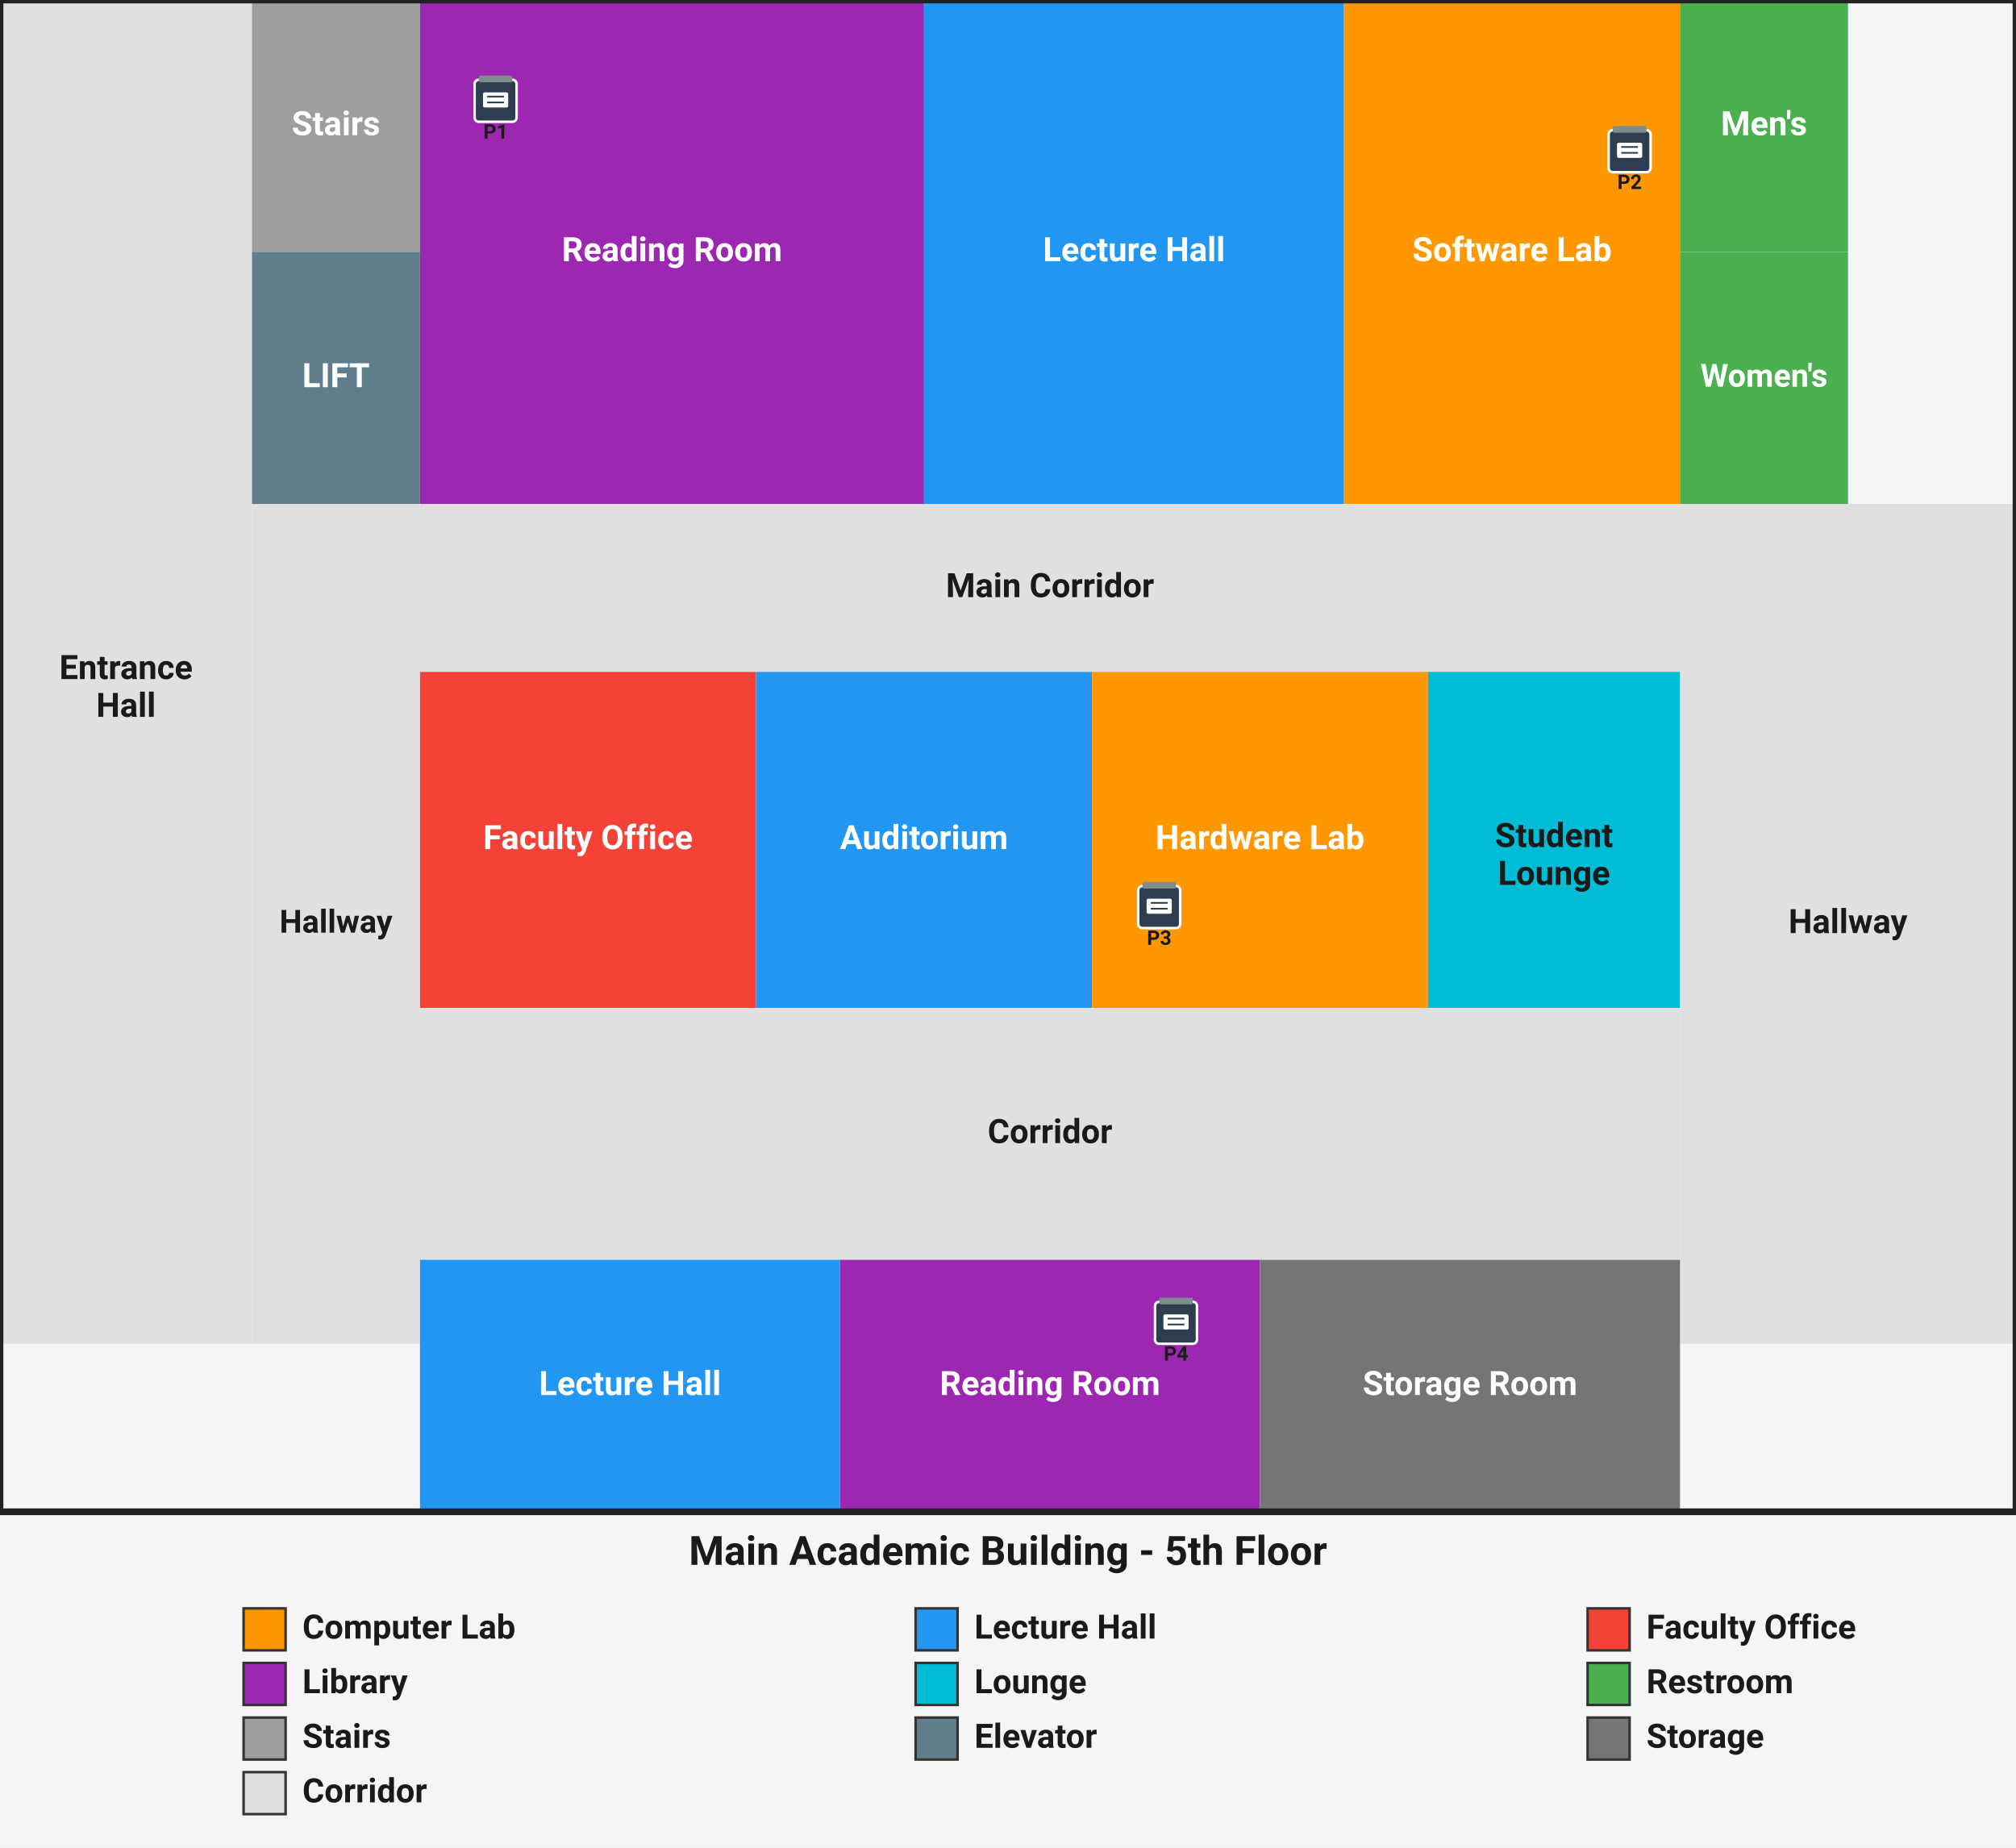
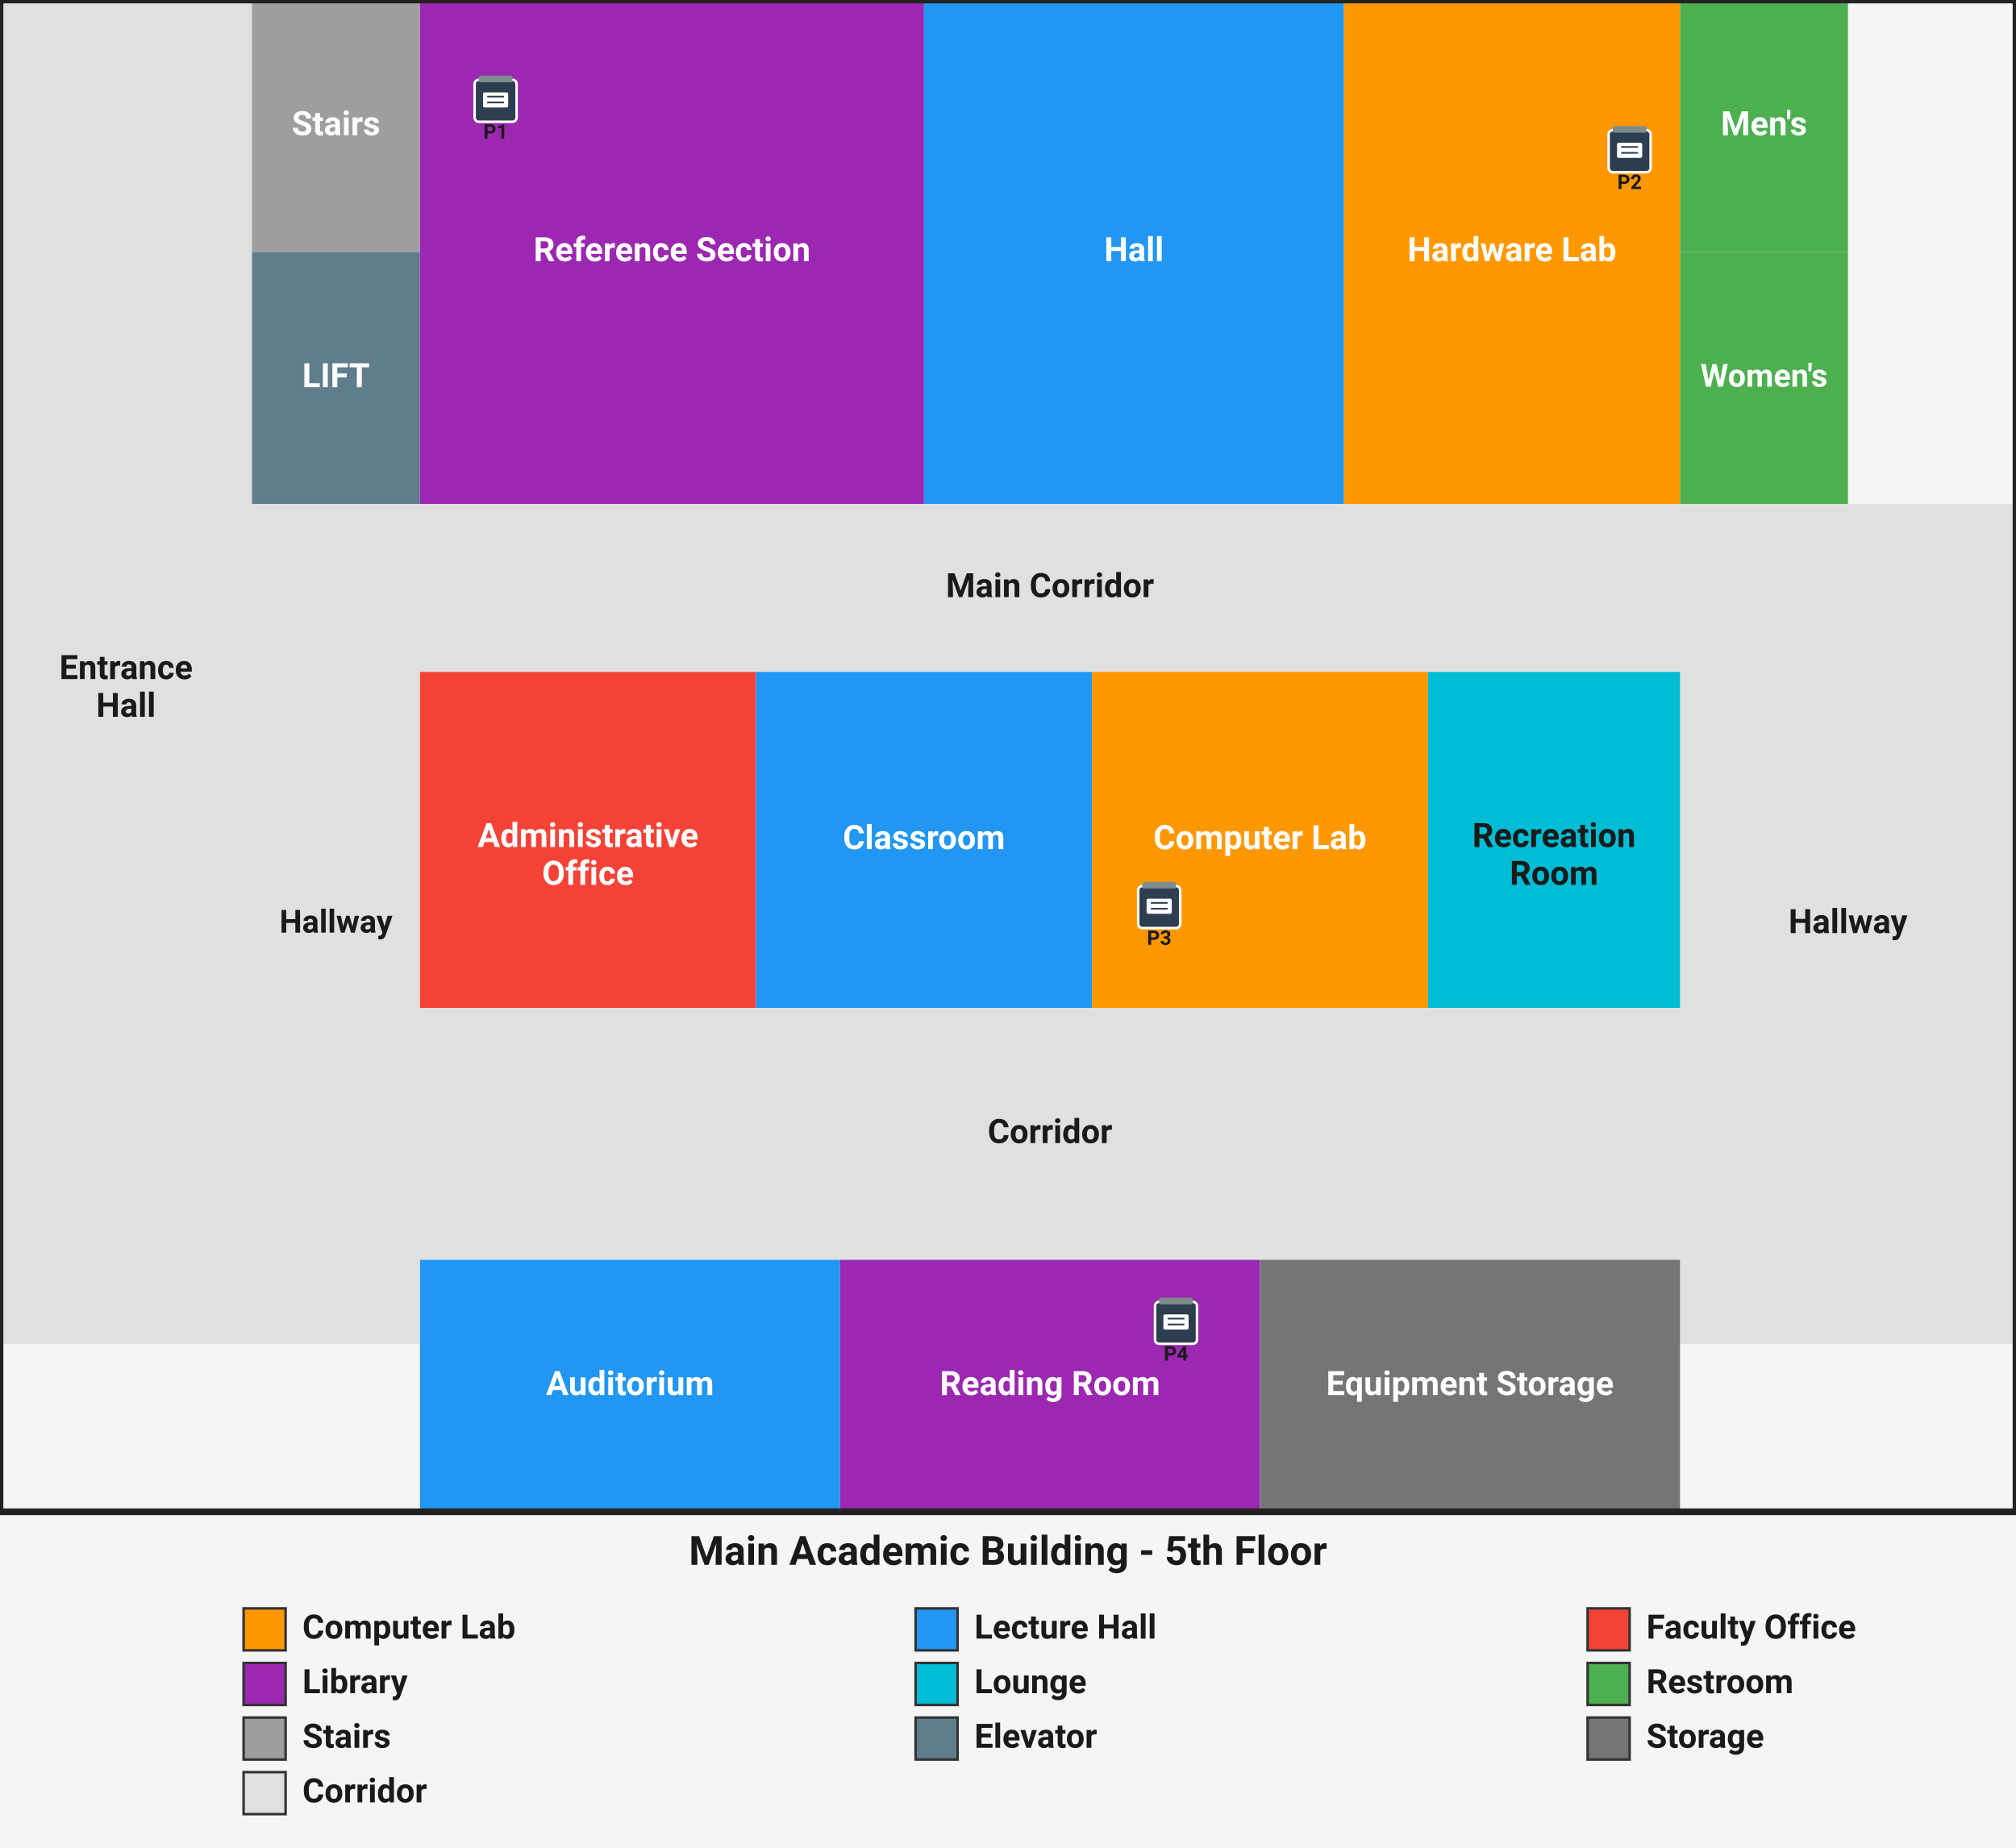
<svg xmlns="http://www.w3.org/2000/svg" viewBox="0 0 2400 2200" width="2400" height="2200" style="display:block; max-width:100%; height:auto;">
  <defs>
    <style>
      text { 
        -webkit-font-smoothing: antialiased;
        -moz-osx-font-smoothing: grayscale;
      }
    </style>
  </defs>
  <rect x="0" y="0" width="2400" height="2200" fill="#f5f5f5" />
  <rect x="0" y="0" width="300" height="1600" fill="#E0E0E0" stroke="none" />
  <g>
    <text x="150.0" y="797.5" font-family="Roboto,Segoe UI,Arial,sans-serif" font-size="40" font-weight="600" fill="#1a1a1a" text-anchor="middle" dominant-baseline="middle">
                  Entrance
                </text>
    <text x="150.0" y="842.5" font-family="Roboto,Segoe UI,Arial,sans-serif" font-size="40" font-weight="600" fill="#1a1a1a" text-anchor="middle" dominant-baseline="middle">
                  Hall
                </text>
  </g>
  <rect x="300" y="0" width="200" height="300" fill="#9E9E9E" stroke="none" />
  <text x="400.0" y="150.0" font-family="Roboto,Segoe UI,Arial,sans-serif" font-size="40" font-weight="600" fill="white" text-anchor="middle" dominant-baseline="middle">
              Stairs
            </text>
  <rect x="300" y="300" width="200" height="300" fill="#607D8B" stroke="none" />
  <text x="400.0" y="450.0" font-family="Roboto,Segoe UI,Arial,sans-serif" font-size="40" font-weight="600" fill="white" text-anchor="middle" dominant-baseline="middle">
              LIFT
            </text>
  <rect x="300" y="600" width="200" height="1000" fill="#E0E0E0" stroke="none" />
  <text x="400.0" y="1100.0" font-family="Roboto,Segoe UI,Arial,sans-serif" font-size="38" font-weight="600" fill="#1a1a1a" text-anchor="middle" dominant-baseline="middle">
              Hallway
            </text>
  <rect x="500" y="0" width="600" height="600" fill="#9C27B0" stroke="none" />
  <text x="800.0" y="300.0" font-family="Roboto,Segoe UI,Arial,sans-serif" font-size="40" font-weight="600" fill="white" text-anchor="middle" dominant-baseline="middle">
-               Reading Room
+               Reference Section
            </text>
  <rect x="1100" y="0" width="500" height="600" fill="#2196F3" stroke="none" />
  <text x="1350.0" y="300.0" font-family="Roboto,Segoe UI,Arial,sans-serif" font-size="40" font-weight="600" fill="white" text-anchor="middle" dominant-baseline="middle">
-               Lecture Hall
+               Hall
            </text>
  <rect x="1600" y="0" width="400" height="600" fill="#FF9800" stroke="none" />
  <text x="1800.0" y="300.0" font-family="Roboto,Segoe UI,Arial,sans-serif" font-size="40" font-weight="600" fill="white" text-anchor="middle" dominant-baseline="middle">
-               Software Lab
+               Hardware Lab
            </text>
  <rect x="500" y="600" width="1500" height="200" fill="#E0E0E0" stroke="none" />
  <text x="1250.0" y="700.0" font-family="Roboto,Segoe UI,Arial,sans-serif" font-size="40" font-weight="600" fill="#1a1a1a" text-anchor="middle" dominant-baseline="middle">
              Main Corridor
            </text>
  <rect x="2000" y="0" width="200" height="300" fill="#4CAF50" stroke="none" />
  <text x="2100.0" y="150.0" font-family="Roboto,Segoe UI,Arial,sans-serif" font-size="40" font-weight="600" fill="white" text-anchor="middle" dominant-baseline="middle">
              Men's
            </text>
  <rect x="2000" y="300" width="200" height="300" fill="#4CAF50" stroke="none" />
  <text x="2100.0" y="450.0" font-family="Roboto,Segoe UI,Arial,sans-serif" font-size="38" font-weight="600" fill="white" text-anchor="middle" dominant-baseline="middle">
              Women's
            </text>
  <rect x="2000" y="600" width="400" height="1000" fill="#E0E0E0" stroke="none" />
  <text x="2200.0" y="1100.0" font-family="Roboto,Segoe UI,Arial,sans-serif" font-size="40" font-weight="600" fill="#1a1a1a" text-anchor="middle" dominant-baseline="middle">
              Hallway
            </text>
  <rect x="500" y="800" width="400" height="400" fill="#F44336" stroke="none" />
-   <text x="700.0" y="1000.0" font-family="Roboto,Segoe UI,Arial,sans-serif" font-size="40" font-weight="600" fill="white" text-anchor="middle" dominant-baseline="middle">
-               Faculty Office
-             </text>
+   <g>
+     <text x="700.0" y="997.5" font-family="Roboto,Segoe UI,Arial,sans-serif" font-size="40" font-weight="600" fill="white" text-anchor="middle" dominant-baseline="middle">
+                   Administrative
+                 </text>
+     <text x="700.0" y="1042.5" font-family="Roboto,Segoe UI,Arial,sans-serif" font-size="40" font-weight="600" fill="white" text-anchor="middle" dominant-baseline="middle">
+                   Office
+                 </text>
+   </g>
  <rect x="900" y="800" width="400" height="400" fill="#2196F3" stroke="none" />
  <text x="1100.0" y="1000.0" font-family="Roboto,Segoe UI,Arial,sans-serif" font-size="40" font-weight="600" fill="white" text-anchor="middle" dominant-baseline="middle">
-               Auditorium
+               Classroom
            </text>
  <rect x="1300" y="800" width="400" height="400" fill="#FF9800" stroke="none" />
  <text x="1500.0" y="1000.0" font-family="Roboto,Segoe UI,Arial,sans-serif" font-size="40" font-weight="600" fill="white" text-anchor="middle" dominant-baseline="middle">
-               Hardware Lab
+               Computer Lab
            </text>
  <rect x="1700" y="800" width="300" height="400" fill="#00BCD4" stroke="none" />
  <g>
    <text x="1850.0" y="997.5" font-family="Roboto,Segoe UI,Arial,sans-serif" font-size="40" font-weight="600" fill="#1a1a1a" text-anchor="middle" dominant-baseline="middle">
-                   Student
+                   Recreation
                </text>
    <text x="1850.0" y="1042.5" font-family="Roboto,Segoe UI,Arial,sans-serif" font-size="40" font-weight="600" fill="#1a1a1a" text-anchor="middle" dominant-baseline="middle">
-                   Lounge
+                   Room
                </text>
  </g>
  <rect x="500" y="1200" width="1500" height="300" fill="#E0E0E0" stroke="none" />
  <text x="1250.0" y="1350.0" font-family="Roboto,Segoe UI,Arial,sans-serif" font-size="40" font-weight="600" fill="#1a1a1a" text-anchor="middle" dominant-baseline="middle">
              Corridor
            </text>
  <rect x="500" y="1500" width="500" height="300" fill="#2196F3" stroke="none" />
  <text x="750.0" y="1650.0" font-family="Roboto,Segoe UI,Arial,sans-serif" font-size="40" font-weight="600" fill="white" text-anchor="middle" dominant-baseline="middle">
-               Lecture Hall
+               Auditorium
            </text>
  <rect x="1000" y="1500" width="500" height="300" fill="#9C27B0" stroke="none" />
  <text x="1250.0" y="1650.0" font-family="Roboto,Segoe UI,Arial,sans-serif" font-size="40" font-weight="600" fill="white" text-anchor="middle" dominant-baseline="middle">
              Reading Room
            </text>
  <rect x="1500" y="1500" width="500" height="300" fill="#757575" stroke="none" />
  <text x="1750.0" y="1650.0" font-family="Roboto,Segoe UI,Arial,sans-serif" font-size="40" font-weight="600" fill="white" text-anchor="middle" dominant-baseline="middle">
-               Storage Room
+               Equipment Storage
            </text>
  <rect x="565.0" y="95.0" width="50" height="50" fill="#2C3E50" stroke="#FFF" stroke-width="3" rx="5" />
  <rect x="570.0" y="90.0" width="40" height="8" fill="#7F8C8D" rx="2" />
  <rect x="575.0" y="110.0" width="30" height="18" fill="white" rx="2" />
  <line x1="580.0" y1="115.0" x2="600.0" y2="115.0" stroke="#2C3E50" stroke-width="2" />
  <line x1="580.0" y1="122.0" x2="600.0" y2="122.0" stroke="#2C3E50" stroke-width="2" />
  <text x="590.0" y="165.0" font-family="Roboto,Segoe UI,Arial,sans-serif" font-size="24" font-weight="700" fill="#1a1a1a" text-anchor="middle">
      P1
    </text>
  <rect x="1915.0" y="155.0" width="50" height="50" fill="#2C3E50" stroke="#FFF" stroke-width="3" rx="5" />
  <rect x="1920.0" y="150.0" width="40" height="8" fill="#7F8C8D" rx="2" />
  <rect x="1925.0" y="170.0" width="30" height="18" fill="white" rx="2" />
  <line x1="1930.0" y1="175.0" x2="1950.0" y2="175.0" stroke="#2C3E50" stroke-width="2" />
  <line x1="1930.0" y1="182.0" x2="1950.0" y2="182.0" stroke="#2C3E50" stroke-width="2" />
  <text x="1940.0" y="225.0" font-family="Roboto,Segoe UI,Arial,sans-serif" font-size="24" font-weight="700" fill="#1a1a1a" text-anchor="middle">
      P2
    </text>
  <rect x="1355.0" y="1055.0" width="50" height="50" fill="#2C3E50" stroke="#FFF" stroke-width="3" rx="5" />
  <rect x="1360.0" y="1050.0" width="40" height="8" fill="#7F8C8D" rx="2" />
  <rect x="1365.0" y="1070.0" width="30" height="18" fill="white" rx="2" />
  <line x1="1370.0" y1="1075.0" x2="1390.0" y2="1075.0" stroke="#2C3E50" stroke-width="2" />
  <line x1="1370.0" y1="1082.0" x2="1390.0" y2="1082.0" stroke="#2C3E50" stroke-width="2" />
  <text x="1380.0" y="1125.0" font-family="Roboto,Segoe UI,Arial,sans-serif" font-size="24" font-weight="700" fill="#1a1a1a" text-anchor="middle">
      P3
    </text>
  <rect x="1375.0" y="1550.0" width="50" height="50" fill="#2C3E50" stroke="#FFF" stroke-width="3" rx="5" />
  <rect x="1380.0" y="1545.0" width="40" height="8" fill="#7F8C8D" rx="2" />
  <rect x="1385.0" y="1565.0" width="30" height="18" fill="white" rx="2" />
  <line x1="1390.0" y1="1570.0" x2="1410.0" y2="1570.0" stroke="#2C3E50" stroke-width="2" />
  <line x1="1390.0" y1="1577.0" x2="1410.0" y2="1577.0" stroke="#2C3E50" stroke-width="2" />
  <text x="1400.0" y="1620.0" font-family="Roboto,Segoe UI,Arial,sans-serif" font-size="24" font-weight="700" fill="#1a1a1a" text-anchor="middle">
      P4
    </text>
  <rect x="0" y="0" width="2400" height="1800" fill="none" stroke="#222" stroke-width="8" />
  <text x="1200.0" y="1850" font-family="Roboto,Segoe UI,Arial,sans-serif" font-size="48" font-weight="700" fill="#1a1a1a" text-anchor="middle" dominant-baseline="middle">
          Main Academic Building - 5th Floor
        </text>
  <rect x="290.0" y="1915.0" width="50" height="50" fill="#FF9800" stroke="#333" stroke-width="3" />
  <text x="360.0" y="1940" font-family="Roboto,Segoe UI,Arial,sans-serif" font-size="40" font-weight="700" fill="#1a1a1a" text-anchor="start" dominant-baseline="middle">
          Computer Lab
        </text>
  <rect x="1090.0" y="1915.0" width="50" height="50" fill="#2196F3" stroke="#333" stroke-width="3" />
  <text x="1160.0" y="1940" font-family="Roboto,Segoe UI,Arial,sans-serif" font-size="40" font-weight="700" fill="#1a1a1a" text-anchor="start" dominant-baseline="middle">
          Lecture Hall
        </text>
  <rect x="1890.0" y="1915.0" width="50" height="50" fill="#F44336" stroke="#333" stroke-width="3" />
  <text x="1960.0" y="1940" font-family="Roboto,Segoe UI,Arial,sans-serif" font-size="40" font-weight="700" fill="#1a1a1a" text-anchor="start" dominant-baseline="middle">
          Faculty Office
        </text>
  <rect x="290.0" y="1980.0" width="50" height="50" fill="#9C27B0" stroke="#333" stroke-width="3" />
  <text x="360.0" y="2005" font-family="Roboto,Segoe UI,Arial,sans-serif" font-size="40" font-weight="700" fill="#1a1a1a" text-anchor="start" dominant-baseline="middle">
          Library
        </text>
  <rect x="1090.0" y="1980.0" width="50" height="50" fill="#00BCD4" stroke="#333" stroke-width="3" />
  <text x="1160.0" y="2005" font-family="Roboto,Segoe UI,Arial,sans-serif" font-size="40" font-weight="700" fill="#1a1a1a" text-anchor="start" dominant-baseline="middle">
          Lounge
        </text>
  <rect x="1890.0" y="1980.0" width="50" height="50" fill="#4CAF50" stroke="#333" stroke-width="3" />
  <text x="1960.0" y="2005" font-family="Roboto,Segoe UI,Arial,sans-serif" font-size="40" font-weight="700" fill="#1a1a1a" text-anchor="start" dominant-baseline="middle">
          Restroom
        </text>
  <rect x="290.0" y="2045.0" width="50" height="50" fill="#9E9E9E" stroke="#333" stroke-width="3" />
  <text x="360.0" y="2070" font-family="Roboto,Segoe UI,Arial,sans-serif" font-size="40" font-weight="700" fill="#1a1a1a" text-anchor="start" dominant-baseline="middle">
          Stairs
        </text>
  <rect x="1090.0" y="2045.0" width="50" height="50" fill="#607D8B" stroke="#333" stroke-width="3" />
  <text x="1160.0" y="2070" font-family="Roboto,Segoe UI,Arial,sans-serif" font-size="40" font-weight="700" fill="#1a1a1a" text-anchor="start" dominant-baseline="middle">
          Elevator
        </text>
  <rect x="1890.0" y="2045.0" width="50" height="50" fill="#757575" stroke="#333" stroke-width="3" />
  <text x="1960.0" y="2070" font-family="Roboto,Segoe UI,Arial,sans-serif" font-size="40" font-weight="700" fill="#1a1a1a" text-anchor="start" dominant-baseline="middle">
          Storage
        </text>
  <rect x="290.0" y="2110.0" width="50" height="50" fill="#E0E0E0" stroke="#333" stroke-width="3" />
  <text x="360.0" y="2135" font-family="Roboto,Segoe UI,Arial,sans-serif" font-size="40" font-weight="700" fill="#1a1a1a" text-anchor="start" dominant-baseline="middle">
          Corridor
        </text>
</svg>
